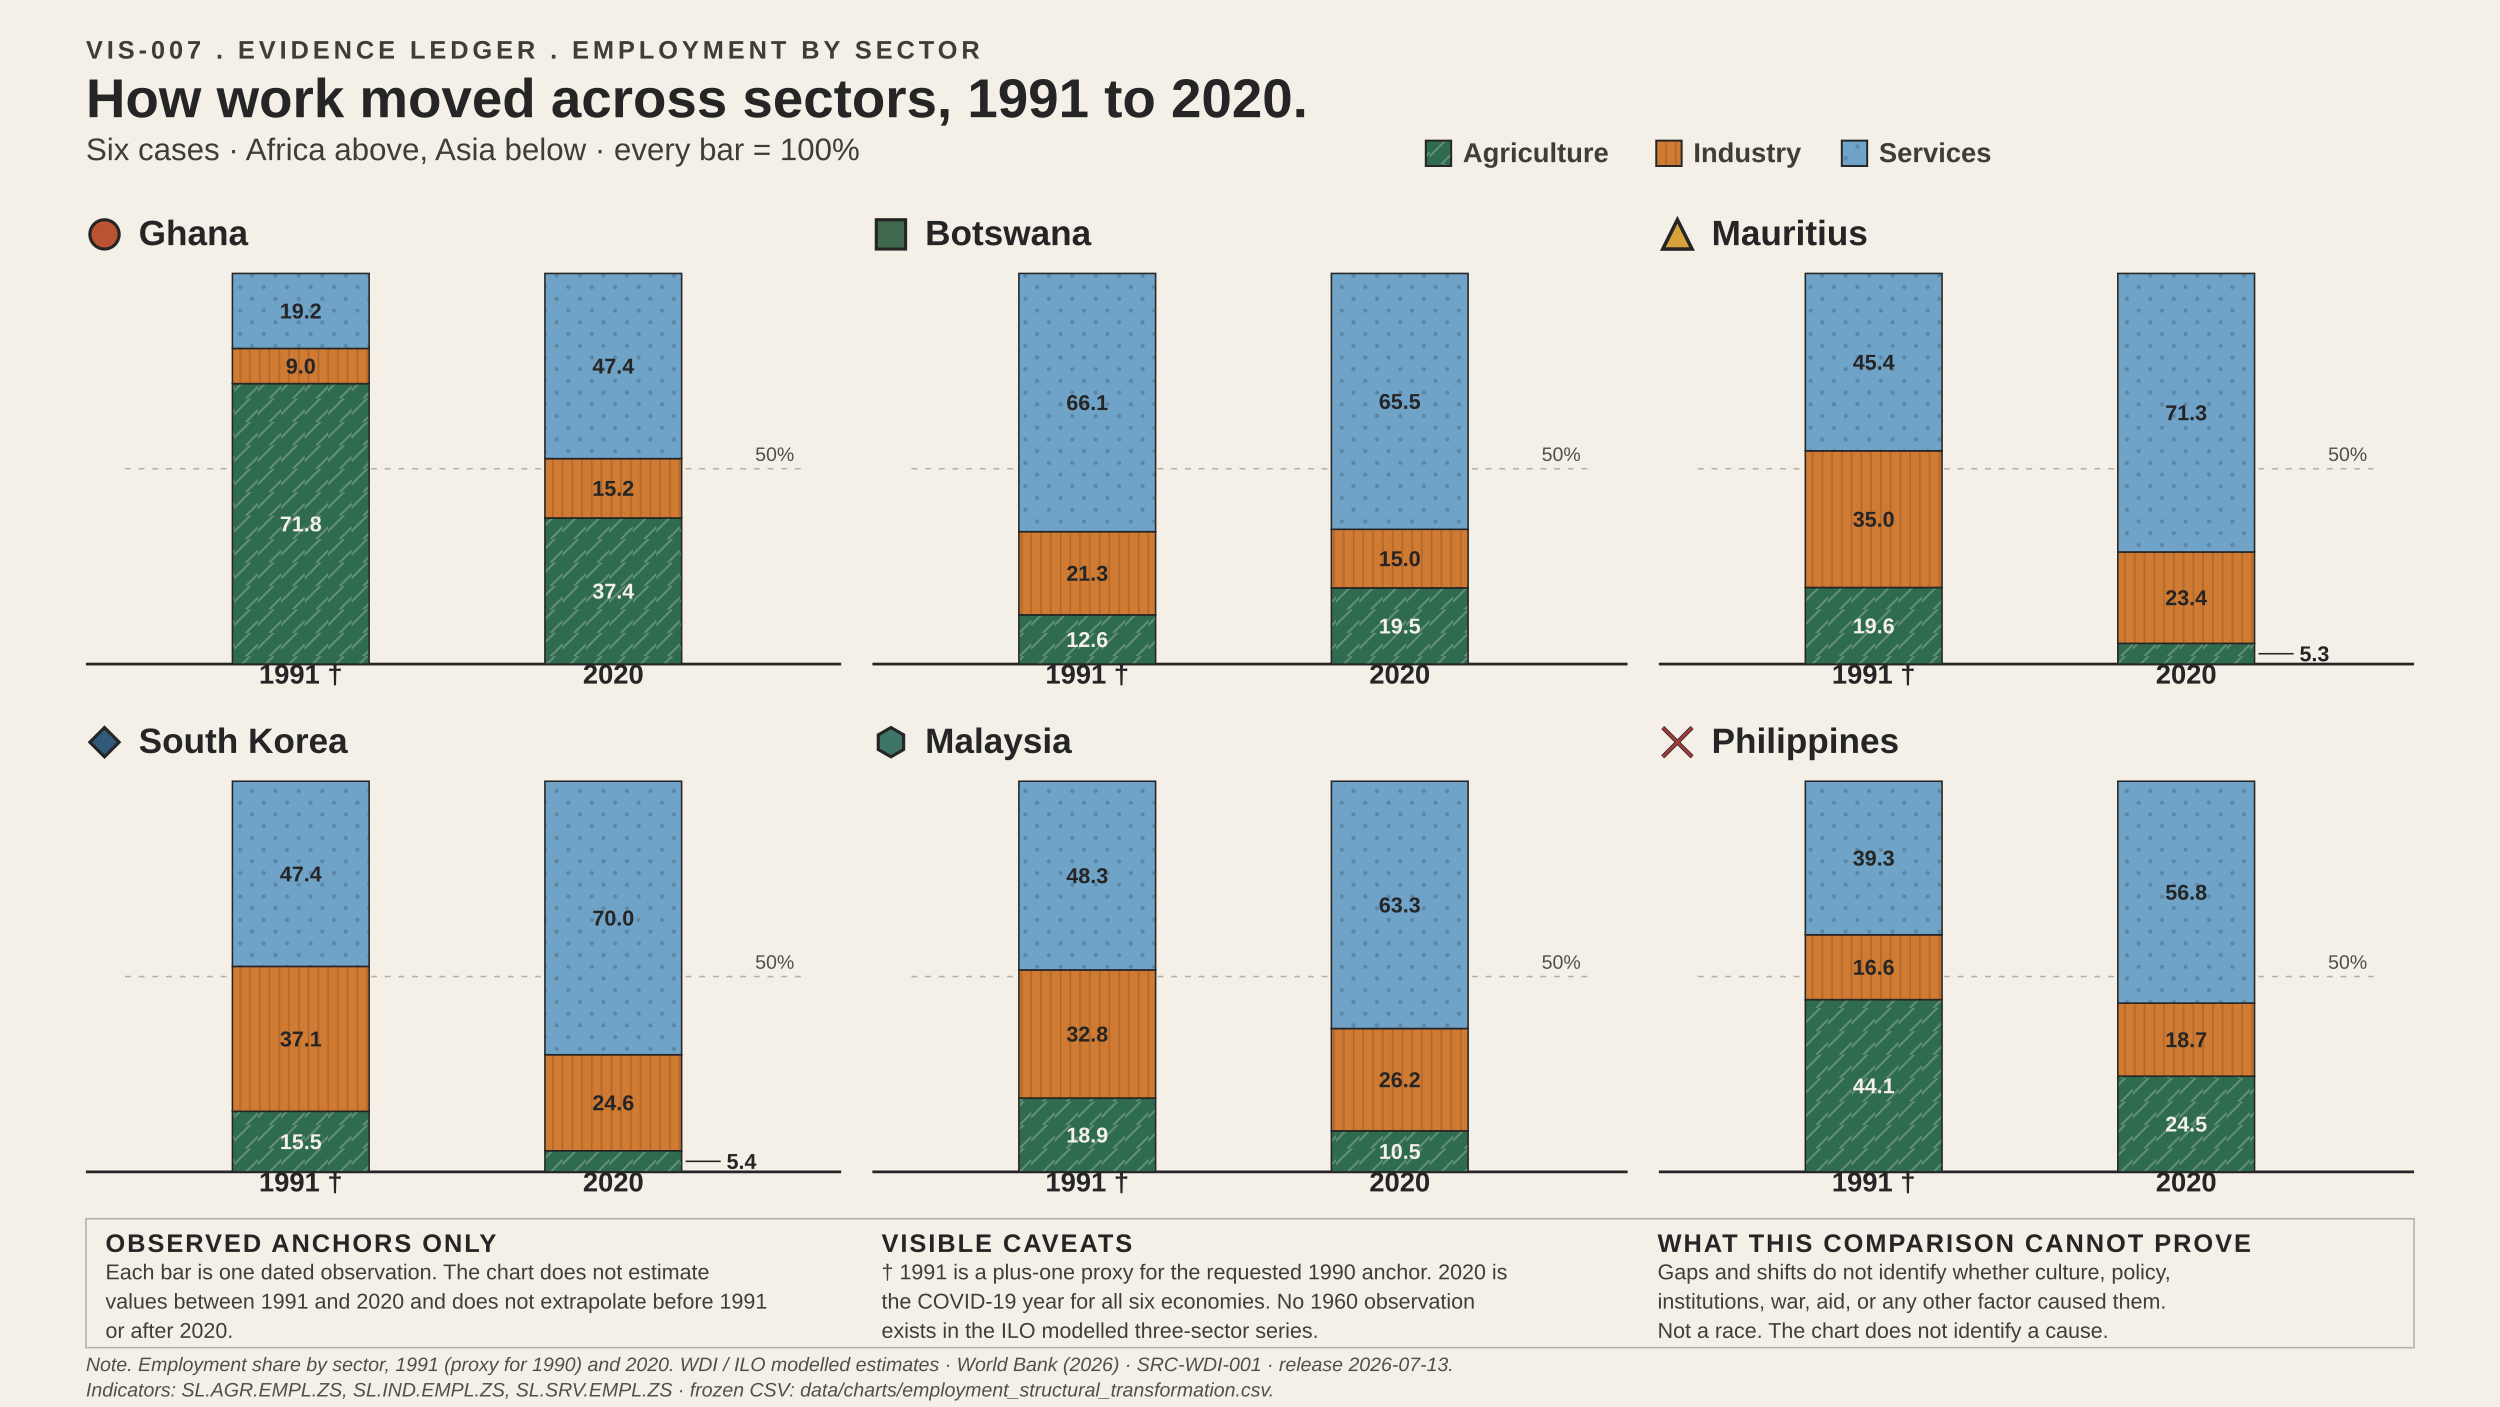
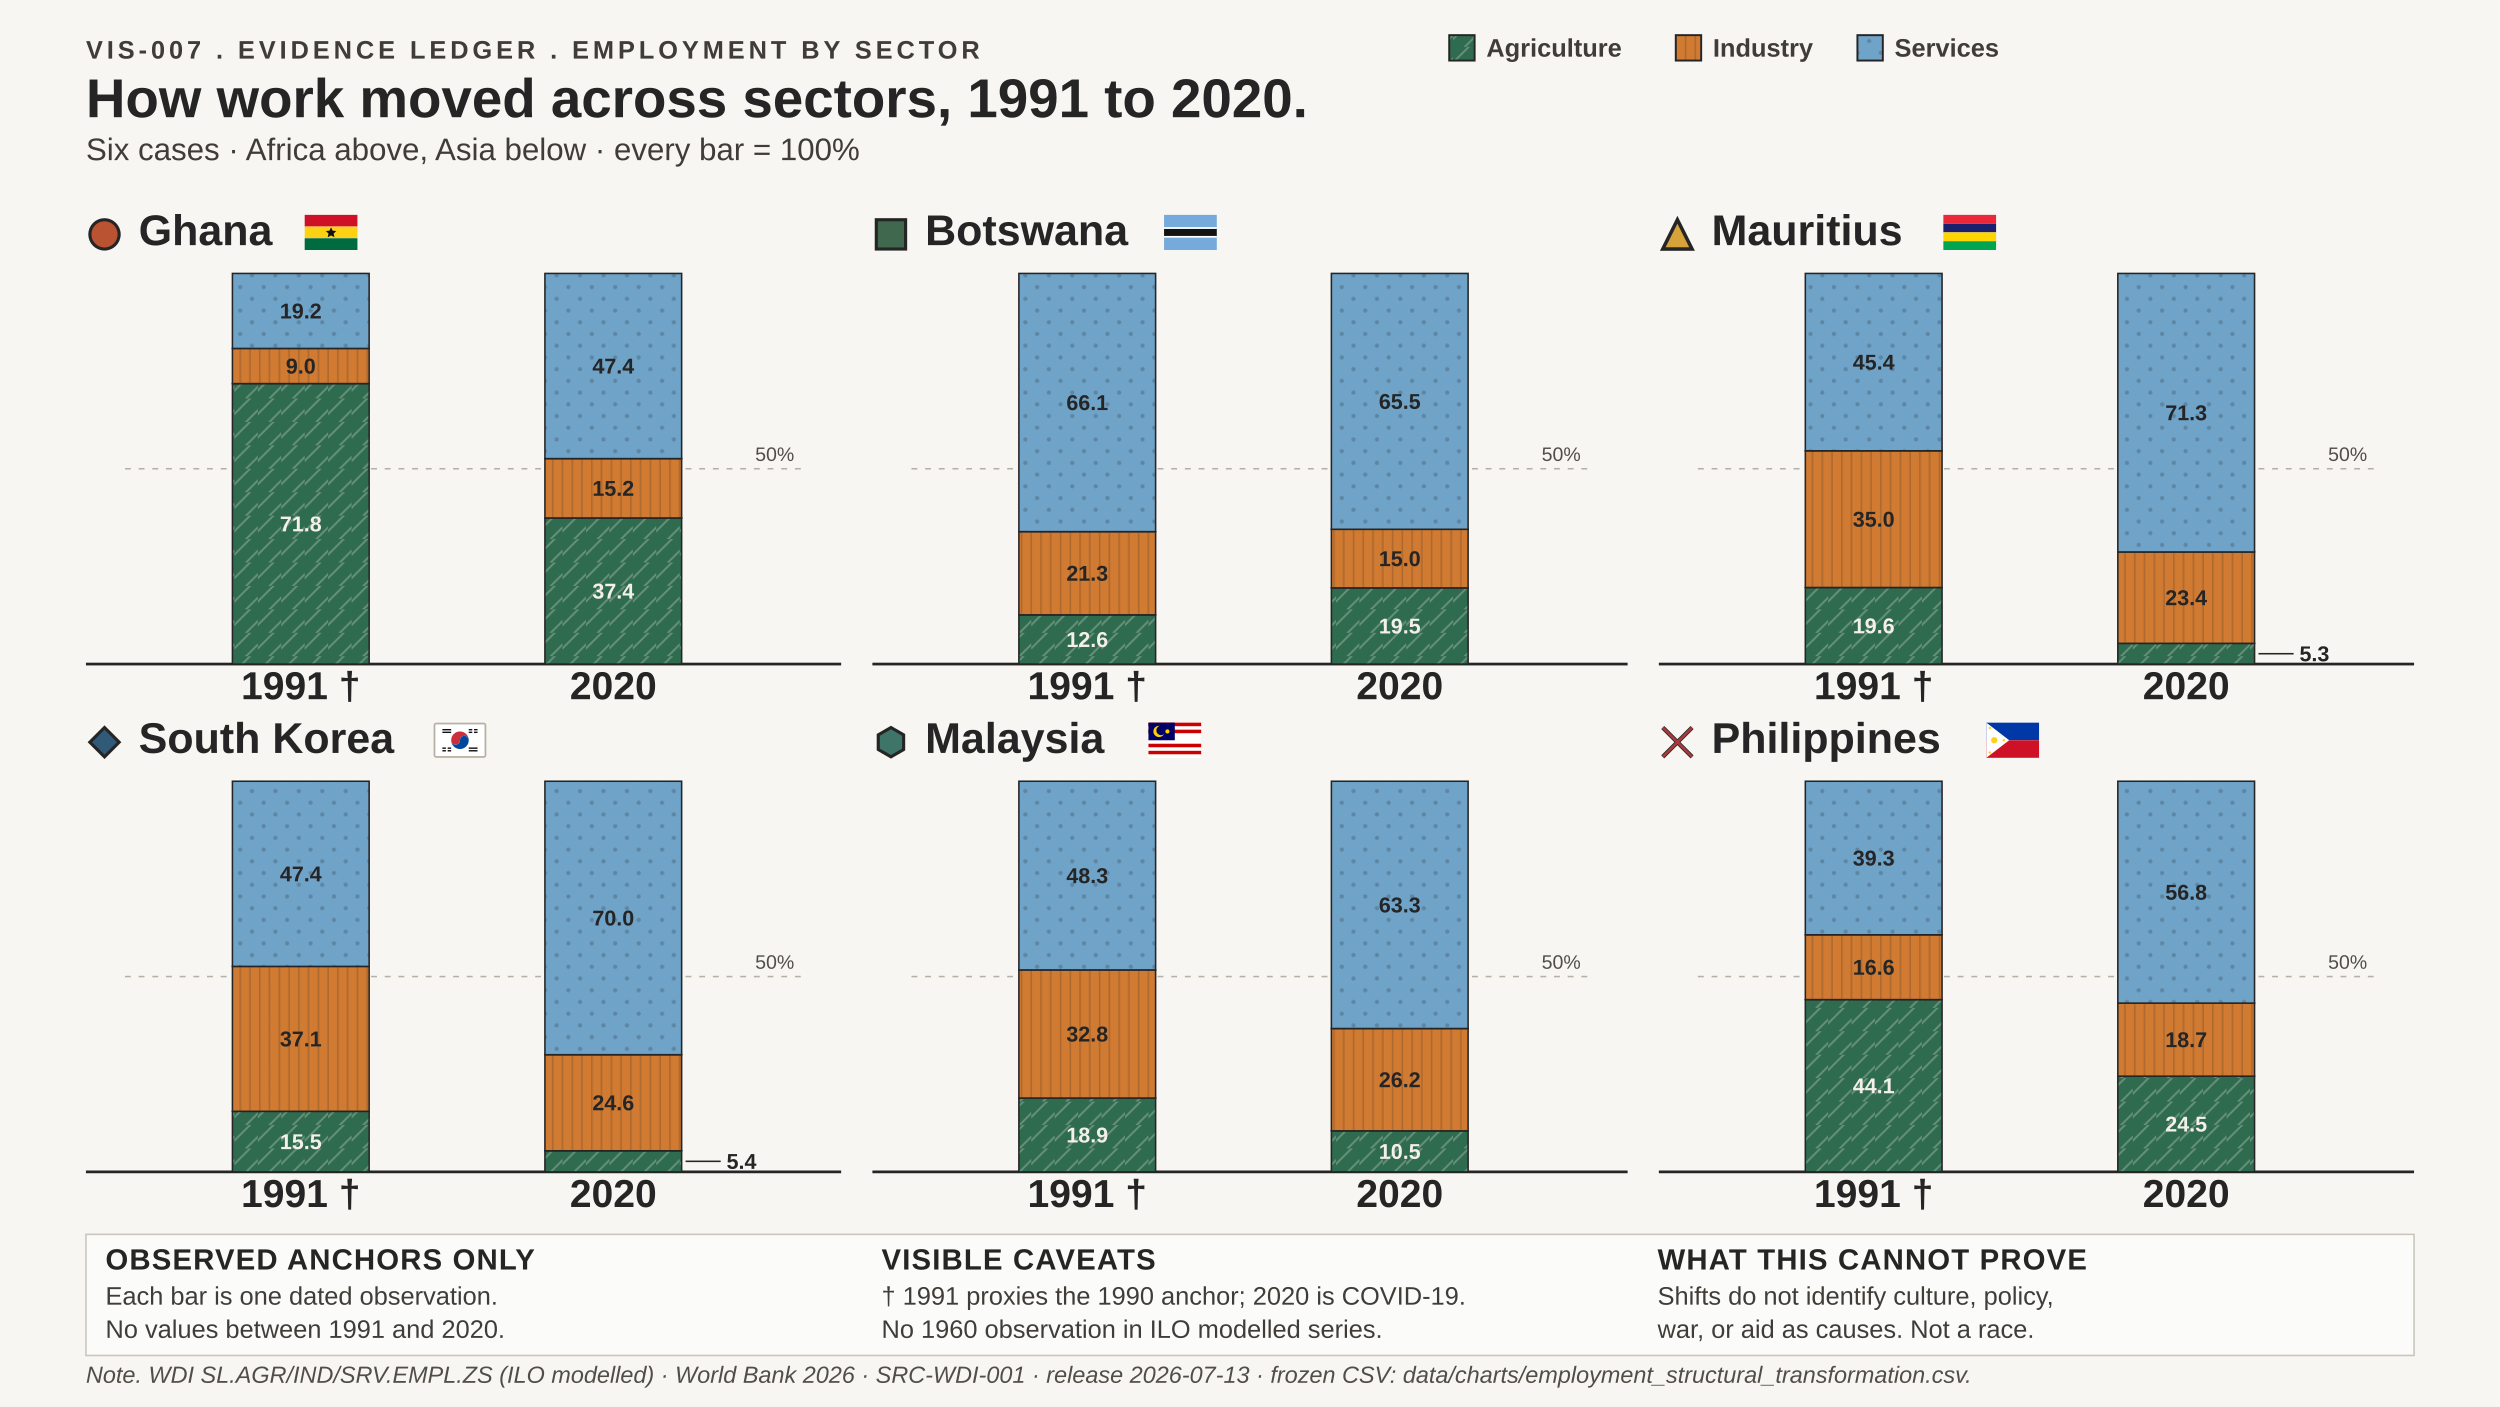
<svg xmlns="http://www.w3.org/2000/svg" viewBox="0 0 1280 720" width="1280" height="720" role="img" aria-labelledby="chart-title chart-desc" font-family="Montserrat, &quot;Helvetica Neue&quot;, Arial, sans-serif">
  <defs>
    <pattern id="agriculture-pattern" width="12" height="12" patternUnits="userSpaceOnUse">
      <rect width="12" height="12" fill="#2F6B4F" />
      <path d="M-2,10 L10,-2 M4,14 L14,4" stroke="#F4F0E7" stroke-width="1" opacity="0.28" />
    </pattern>
    <pattern id="industry-pattern" width="10" height="10" patternUnits="userSpaceOnUse">
      <rect width="10" height="10" fill="#D07A32" />
      <path d="M3,0 V10 M8,0 V10" stroke="#252525" stroke-width="0.8" opacity="0.20" />
    </pattern>
    <pattern id="services-pattern" width="12" height="12" patternUnits="userSpaceOnUse">
      <rect width="12" height="12" fill="#6FA3C8" />
      <circle cx="3" cy="3" r="1.1" fill="#252525" opacity="0.23" />
      <circle cx="9" cy="9" r="1.1" fill="#252525" opacity="0.23" />
    </pattern>
    <style>rect[fill="#4A3D28"] { fill: url(#agriculture-pattern); } rect[fill="#9B8F6E"] { fill: url(#industry-pattern); } rect[fill="#DBD2BA"] { fill: url(#services-pattern); }</style>
+     <symbol id="flag-ghana" viewBox="0 0 30 20">
+       <rect width="30" height="6.67" fill="#CE1126" />
+       <rect y="6.67" width="30" height="6.66" fill="#FCD116" />
+       <rect y="13.33" width="30" height="6.67" fill="#006B3F" />
+       <path d="M15 7.1l.9 1.9 2.1.2-1.55 1.45.45 2.1-1.9-1.05-1.9 1.05.45-2.1L12 9.2l2.1-.2z" fill="#111" />
+     </symbol>
+     <symbol id="flag-botswana" viewBox="0 0 30 20">
+       <rect width="30" height="20" fill="#75AADB" />
+       <rect y="7" width="30" height="6" fill="#FFF" />
+       <rect y="8" width="30" height="4" fill="#111" />
+     </symbol>
+     <symbol id="flag-mauritius" viewBox="0 0 30 20">
+       <rect width="30" height="5" fill="#EA2839" />
+       <rect y="5" width="30" height="5" fill="#1A206D" />
+       <rect y="10" width="30" height="5" fill="#FFD500" />
+       <rect y="15" width="30" height="5" fill="#00A551" />
+     </symbol>
+     <symbol id="flag-korea" viewBox="0 0 30 20">
+       <rect x=".5" y=".5" width="29" height="19" rx="1" fill="#FFF" stroke="#B7B0A4" />
+       <path d="M10 10a5 5 0 0 1 10 0 2.5 2.5 0 0 0-5 0 2.5 2.5 0 0 1-5 0" fill="#CD2E3A" />
+       <path d="M20 10a5 5 0 0 1-10 0 2.5 2.5 0 0 0 5 0 2.5 2.5 0 0 1 5 0" fill="#0047A0" />
+       <path d="M5 4h5M5 5.5h5M20 14.5h5M20 16h5M20 4h2M23 4h2M20 5.5h2M23 5.5h2M5 14.5h2M8 14.5h2M5 16h2M8 16h2" stroke="#111" stroke-width=".8" />
+     </symbol>
+     <symbol id="flag-malaysia" viewBox="0 0 30 20">
+       <rect width="30" height="20" fill="#FFF" />
+       <path d="M0 0h30v2H0zm0 4h30v2H0zm0 8h30v2H0zm0 4h30v2H0" fill="#CC0001" />
+       <rect width="15" height="10" fill="#010066" />
+       <circle cx="6" cy="5" r="3.2" fill="#FFD100" />
+       <circle cx="7.2" cy="4.4" r="2.7" fill="#010066" />
+       <circle cx="10.8" cy="5" r="1.2" fill="#FFD100" />
+     </symbol>
+     <symbol id="flag-philippines" viewBox="0 0 30 20">
+       <rect width="30" height="10" fill="#0038A8" />
+       <rect y="10" width="30" height="10" fill="#CE1126" />
+       <path d="M0 0l13 10L0 20z" fill="#FFF" />
+       <circle cx="4.5" cy="10" r="1.8" fill="#FCD116" />
+       <circle cx="2" cy="3" r=".7" fill="#FCD116" />
+       <circle cx="2" cy="17" r=".7" fill="#FCD116" />
+       <circle cx="10" cy="10" r=".7" fill="#FCD116" />
+     </symbol>
  </defs>
-   <rect x="0" y="0" width="1280" height="720" fill="#F4F0E7" />
+   <rect x="0" y="0" width="1280" height="720" fill="#F7F6F2" />
  <text x="44" y="30" fill="#403D38" font-size="13" letter-spacing="2" font-weight="600">VIS-007 . EVIDENCE LEDGER . EMPLOYMENT BY SECTOR</text>
  <text x="44" y="60" fill="#252525" font-size="28" font-weight="700">How work moved across sectors, 1991 to 2020.</text>
  <text x="44" y="82" fill="#403D38" font-size="16" font-weight="500">Six cases · Africa above, Asia below · every bar = 100%</text>
-   <rect x="730" y="72" width="13" height="13" fill="#4A3D28" stroke="#252525" stroke-width="1" />
-   <text x="749" y="83" fill="#403D38" font-size="14" font-weight="600">Agriculture</text>
-   <rect x="848" y="72" width="13" height="13" fill="#9B8F6E" stroke="#252525" stroke-width="1" />
-   <text x="867" y="83" fill="#403D38" font-size="14" font-weight="600">Industry</text>
-   <rect x="943" y="72" width="13" height="13" fill="#DBD2BA" stroke="#252525" stroke-width="1" />
-   <text x="962" y="83" fill="#403D38" font-size="14" font-weight="600">Services</text>
+   <rect x="742" y="18" width="13" height="13" fill="#4A3D28" stroke="#252525" stroke-width="1" />
+   <text x="761" y="29" fill="#403D38" font-size="13" font-weight="600">Agriculture</text>
+   <rect x="858" y="18" width="13" height="13" fill="#9B8F6E" stroke="#252525" stroke-width="1" />
+   <text x="877" y="29" fill="#403D38" font-size="13" font-weight="600">Industry</text>
+   <rect x="951" y="18" width="13" height="13" fill="#DBD2BA" stroke="#252525" stroke-width="1" />
+   <text x="970" y="29" fill="#403D38" font-size="13" font-weight="600">Services</text>
  <g aria-label="Ghana: 1991, agriculture 71.8 percent, industry 9.0 percent, services 19.2 percent. 2020, agriculture 37.4 percent, industry 15.2 percent, services 47.4 percent.">
    <circle cx="53.5" cy="120" r="7.5" fill="#B95332" stroke="#252525" stroke-width="1.6" />
-     <text x="71.0" y="125.5" fill="#252525" font-size="18" font-weight="700">Ghana</text>
+     <text x="71.0" y="125.5" fill="#252525" font-size="22" font-weight="700">Ghana</text>
+     <use href="#flag-ghana" x="156" y="110" width="27" height="18" aria-hidden="true" />
    <line x1="44.0" y1="340" x2="430.667" y2="340" stroke="#252525" stroke-width="1.4" />
    <line x1="64.0" y1="240.0" x2="410.667" y2="240.0" stroke="#B7B0A4" stroke-width="0.8" stroke-dasharray="3 4" />
    <text x="406.667" y="236.0" fill="#514E48" font-size="10" text-anchor="end">50%</text>
    <rect x="119.00" y="196.400" width="70" height="143.600" fill="#4A3D28" stroke="#252525" stroke-width="0.8" />
    <text x="154.00" y="272.05" fill="#F4F0E7" font-size="11" font-weight="700" text-anchor="middle" font-variant-numeric="tabular-nums">71.8</text>
    <rect x="119.00" y="178.400" width="70" height="18.000" fill="#9B8F6E" stroke="#252525" stroke-width="0.8" />
    <text x="154.00" y="191.25" fill="#252525" font-size="11" font-weight="700" text-anchor="middle" font-variant-numeric="tabular-nums">9.0</text>
    <rect x="119.00" y="140.000" width="70" height="38.400" fill="#DBD2BA" stroke="#252525" stroke-width="0.8" />
    <text x="154.00" y="163.05" fill="#252525" font-size="11" font-weight="700" text-anchor="middle" font-variant-numeric="tabular-nums">19.2</text>
-     <text x="154.00" y="350.00" fill="#252525" font-size="14" font-weight="700" text-anchor="middle" font-variant-numeric="tabular-nums">1991 †</text>
+     <text x="154.00" y="358.00" fill="#252525" font-size="20" font-weight="700" text-anchor="middle" font-variant-numeric="tabular-nums">1991 †</text>
    <rect x="279.00" y="265.200" width="70" height="74.800" fill="#4A3D28" stroke="#252525" stroke-width="0.8" />
    <text x="314.00" y="306.45" fill="#F4F0E7" font-size="11" font-weight="700" text-anchor="middle" font-variant-numeric="tabular-nums">37.4</text>
    <rect x="279.00" y="234.800" width="70" height="30.400" fill="#9B8F6E" stroke="#252525" stroke-width="0.8" />
    <text x="314.00" y="253.85" fill="#252525" font-size="11" font-weight="700" text-anchor="middle" font-variant-numeric="tabular-nums">15.2</text>
    <rect x="279.00" y="140.000" width="70" height="94.800" fill="#DBD2BA" stroke="#252525" stroke-width="0.8" />
    <text x="314.00" y="191.25" fill="#252525" font-size="11" font-weight="700" text-anchor="middle" font-variant-numeric="tabular-nums">47.4</text>
-     <text x="314.00" y="350.00" fill="#252525" font-size="14" font-weight="700" text-anchor="middle" font-variant-numeric="tabular-nums">2020</text>
+     <text x="314.00" y="358.00" fill="#252525" font-size="20" font-weight="700" text-anchor="middle" font-variant-numeric="tabular-nums">2020</text>
  </g>
  <g aria-label="Botswana: 1991, agriculture 12.6 percent, industry 21.3 percent, services 66.1 percent. 2020, agriculture 19.5 percent, industry 15.0 percent, services 65.5 percent.">
    <rect x="448.667" y="112.5" width="15" height="15" fill="#3F684E" stroke="#252525" stroke-width="1.6" />
-     <text x="473.667" y="125.5" fill="#252525" font-size="18" font-weight="700">Botswana</text>
+     <text x="473.667" y="125.5" fill="#252525" font-size="22" font-weight="700">Botswana</text>
+     <use href="#flag-botswana" x="596" y="110" width="27" height="18" aria-hidden="true" />
    <line x1="446.667" y1="340" x2="833.333" y2="340" stroke="#252525" stroke-width="1.4" />
    <line x1="466.667" y1="240.0" x2="813.333" y2="240.0" stroke="#B7B0A4" stroke-width="0.8" stroke-dasharray="3 4" />
    <text x="809.333" y="236.0" fill="#514E48" font-size="10" text-anchor="end">50%</text>
    <rect x="521.67" y="314.800" width="70" height="25.200" fill="#4A3D28" stroke="#252525" stroke-width="0.8" />
    <text x="556.67" y="331.25" fill="#F4F0E7" font-size="11" font-weight="700" text-anchor="middle" font-variant-numeric="tabular-nums">12.6</text>
    <rect x="521.67" y="272.200" width="70" height="42.600" fill="#9B8F6E" stroke="#252525" stroke-width="0.8" />
    <text x="556.67" y="297.35" fill="#252525" font-size="11" font-weight="700" text-anchor="middle" font-variant-numeric="tabular-nums">21.3</text>
    <rect x="521.67" y="140.000" width="70" height="132.200" fill="#DBD2BA" stroke="#252525" stroke-width="0.8" />
    <text x="556.67" y="209.95" fill="#252525" font-size="11" font-weight="700" text-anchor="middle" font-variant-numeric="tabular-nums">66.1</text>
-     <text x="556.67" y="350.00" fill="#252525" font-size="14" font-weight="700" text-anchor="middle" font-variant-numeric="tabular-nums">1991 †</text>
+     <text x="556.67" y="358.00" fill="#252525" font-size="20" font-weight="700" text-anchor="middle" font-variant-numeric="tabular-nums">1991 †</text>
    <rect x="681.67" y="301.000" width="70" height="39.000" fill="#4A3D28" stroke="#252525" stroke-width="0.8" />
    <text x="716.67" y="324.35" fill="#F4F0E7" font-size="11" font-weight="700" text-anchor="middle" font-variant-numeric="tabular-nums">19.5</text>
    <rect x="681.67" y="271.000" width="70" height="30.000" fill="#9B8F6E" stroke="#252525" stroke-width="0.8" />
    <text x="716.67" y="289.85" fill="#252525" font-size="11" font-weight="700" text-anchor="middle" font-variant-numeric="tabular-nums">15.0</text>
    <rect x="681.67" y="140.000" width="70" height="131.000" fill="#DBD2BA" stroke="#252525" stroke-width="0.8" />
    <text x="716.67" y="209.35" fill="#252525" font-size="11" font-weight="700" text-anchor="middle" font-variant-numeric="tabular-nums">65.5</text>
-     <text x="716.67" y="350.00" fill="#252525" font-size="14" font-weight="700" text-anchor="middle" font-variant-numeric="tabular-nums">2020</text>
+     <text x="716.67" y="358.00" fill="#252525" font-size="20" font-weight="700" text-anchor="middle" font-variant-numeric="tabular-nums">2020</text>
  </g>
  <g aria-label="Mauritius: 1991, agriculture 19.6 percent, industry 35.0 percent, services 45.4 percent. 2020, agriculture 5.3 percent, industry 23.4 percent, services 71.3 percent.">
    <polygon points="858.833,112.5 866.333,127.5 851.333,127.5" fill="#D6A23A" stroke="#252525" stroke-width="1.8" />
-     <text x="876.333" y="125.5" fill="#252525" font-size="18" font-weight="700">Mauritius</text>
+     <text x="876.333" y="125.5" fill="#252525" font-size="22" font-weight="700">Mauritius</text>
+     <use href="#flag-mauritius" x="995" y="110" width="27" height="18" aria-hidden="true" />
    <line x1="849.333" y1="340" x2="1236.0" y2="340" stroke="#252525" stroke-width="1.4" />
    <line x1="869.333" y1="240.0" x2="1216.0" y2="240.0" stroke="#B7B0A4" stroke-width="0.8" stroke-dasharray="3 4" />
    <text x="1212.0" y="236.0" fill="#514E48" font-size="10" text-anchor="end">50%</text>
    <rect x="924.33" y="300.800" width="70" height="39.200" fill="#4A3D28" stroke="#252525" stroke-width="0.8" />
    <text x="959.33" y="324.25" fill="#F4F0E7" font-size="11" font-weight="700" text-anchor="middle" font-variant-numeric="tabular-nums">19.6</text>
    <rect x="924.33" y="230.800" width="70" height="70.000" fill="#9B8F6E" stroke="#252525" stroke-width="0.8" />
    <text x="959.33" y="269.65" fill="#252525" font-size="11" font-weight="700" text-anchor="middle" font-variant-numeric="tabular-nums">35.0</text>
    <rect x="924.33" y="140.000" width="70" height="90.800" fill="#DBD2BA" stroke="#252525" stroke-width="0.8" />
    <text x="959.33" y="189.25" fill="#252525" font-size="11" font-weight="700" text-anchor="middle" font-variant-numeric="tabular-nums">45.4</text>
-     <text x="959.33" y="350.00" fill="#252525" font-size="14" font-weight="700" text-anchor="middle" font-variant-numeric="tabular-nums">1991 †</text>
+     <text x="959.33" y="358.00" fill="#252525" font-size="20" font-weight="700" text-anchor="middle" font-variant-numeric="tabular-nums">1991 †</text>
    <rect x="1084.33" y="329.400" width="70" height="10.600" fill="#4A3D28" stroke="#252525" stroke-width="0.8" />
    <line x1="1156.333" y1="334.70" x2="1174.333" y2="334.70" stroke="#252525" stroke-width="0.8" />
    <text x="1177.333" y="338.55" fill="#252525" font-size="11" font-weight="700" font-variant-numeric="tabular-nums" text-anchor="start">5.3</text>
    <rect x="1084.33" y="282.600" width="70" height="46.800" fill="#9B8F6E" stroke="#252525" stroke-width="0.8" />
    <text x="1119.33" y="309.85" fill="#252525" font-size="11" font-weight="700" text-anchor="middle" font-variant-numeric="tabular-nums">23.4</text>
    <rect x="1084.33" y="140.000" width="70" height="142.600" fill="#DBD2BA" stroke="#252525" stroke-width="0.8" />
    <text x="1119.33" y="215.15" fill="#252525" font-size="11" font-weight="700" text-anchor="middle" font-variant-numeric="tabular-nums">71.3</text>
-     <text x="1119.33" y="350.00" fill="#252525" font-size="14" font-weight="700" text-anchor="middle" font-variant-numeric="tabular-nums">2020</text>
+     <text x="1119.33" y="358.00" fill="#252525" font-size="20" font-weight="700" text-anchor="middle" font-variant-numeric="tabular-nums">2020</text>
  </g>
  <g aria-label="South Korea: 1991, agriculture 15.5 percent, industry 37.1 percent, services 47.4 percent. 2020, agriculture 5.4 percent, industry 24.6 percent, services 70.0 percent.">
    <polygon points="53.5,372.5 61.0,380 53.5,387.5 46.0,380" fill="#315A78" stroke="#252525" stroke-width="1.6" />
-     <text x="71.0" y="385.5" fill="#252525" font-size="18" font-weight="700">South Korea</text>
+     <text x="71.0" y="385.5" fill="#252525" font-size="22" font-weight="700">South Korea</text>
+     <use href="#flag-korea" x="222" y="370" width="27" height="18" aria-hidden="true" />
    <line x1="44.0" y1="600" x2="430.667" y2="600" stroke="#252525" stroke-width="1.4" />
    <line x1="64.0" y1="500.0" x2="410.667" y2="500.0" stroke="#B7B0A4" stroke-width="0.8" stroke-dasharray="3 4" />
    <text x="406.667" y="496.0" fill="#514E48" font-size="10" text-anchor="end">50%</text>
    <rect x="119.00" y="569.000" width="70" height="31.000" fill="#4A3D28" stroke="#252525" stroke-width="0.8" />
    <text x="154.00" y="588.35" fill="#F4F0E7" font-size="11" font-weight="700" text-anchor="middle" font-variant-numeric="tabular-nums">15.5</text>
    <rect x="119.00" y="494.800" width="70" height="74.200" fill="#9B8F6E" stroke="#252525" stroke-width="0.8" />
    <text x="154.00" y="535.75" fill="#252525" font-size="11" font-weight="700" text-anchor="middle" font-variant-numeric="tabular-nums">37.1</text>
    <rect x="119.00" y="400.000" width="70" height="94.800" fill="#DBD2BA" stroke="#252525" stroke-width="0.8" />
    <text x="154.00" y="451.25" fill="#252525" font-size="11" font-weight="700" text-anchor="middle" font-variant-numeric="tabular-nums">47.4</text>
-     <text x="154.00" y="610.00" fill="#252525" font-size="14" font-weight="700" text-anchor="middle" font-variant-numeric="tabular-nums">1991 †</text>
+     <text x="154.00" y="618.00" fill="#252525" font-size="20" font-weight="700" text-anchor="middle" font-variant-numeric="tabular-nums">1991 †</text>
    <rect x="279.00" y="589.200" width="70" height="10.800" fill="#4A3D28" stroke="#252525" stroke-width="0.8" />
    <line x1="351.0" y1="594.60" x2="369.0" y2="594.60" stroke="#252525" stroke-width="0.8" />
    <text x="372.0" y="598.45" fill="#252525" font-size="11" font-weight="700" font-variant-numeric="tabular-nums" text-anchor="start">5.4</text>
    <rect x="279.00" y="540.000" width="70" height="49.200" fill="#9B8F6E" stroke="#252525" stroke-width="0.8" />
    <text x="314.00" y="568.45" fill="#252525" font-size="11" font-weight="700" text-anchor="middle" font-variant-numeric="tabular-nums">24.6</text>
    <rect x="279.00" y="400.000" width="70" height="140.000" fill="#DBD2BA" stroke="#252525" stroke-width="0.8" />
    <text x="314.00" y="473.85" fill="#252525" font-size="11" font-weight="700" text-anchor="middle" font-variant-numeric="tabular-nums">70.0</text>
-     <text x="314.00" y="610.00" fill="#252525" font-size="14" font-weight="700" text-anchor="middle" font-variant-numeric="tabular-nums">2020</text>
+     <text x="314.00" y="618.00" fill="#252525" font-size="20" font-weight="700" text-anchor="middle" font-variant-numeric="tabular-nums">2020</text>
  </g>
  <g aria-label="Malaysia: 1991, agriculture 18.9 percent, industry 32.8 percent, services 48.3 percent. 2020, agriculture 10.5 percent, industry 26.2 percent, services 63.3 percent.">
    <polygon points="462.66,383.75 456.17,387.50 449.67,383.75 449.67,376.25 456.17,372.50 462.66,376.25" fill="#3E7568" stroke="#252525" stroke-width="1.6" />
-     <text x="473.667" y="385.5" fill="#252525" font-size="18" font-weight="700">Malaysia</text>
+     <text x="473.667" y="385.5" fill="#252525" font-size="22" font-weight="700">Malaysia</text>
+     <use href="#flag-malaysia" x="588" y="370" width="27" height="18" aria-hidden="true" />
    <line x1="446.667" y1="600" x2="833.333" y2="600" stroke="#252525" stroke-width="1.4" />
    <line x1="466.667" y1="500.0" x2="813.333" y2="500.0" stroke="#B7B0A4" stroke-width="0.8" stroke-dasharray="3 4" />
    <text x="809.333" y="496.0" fill="#514E48" font-size="10" text-anchor="end">50%</text>
    <rect x="521.67" y="562.200" width="70" height="37.800" fill="#4A3D28" stroke="#252525" stroke-width="0.8" />
    <text x="556.67" y="584.95" fill="#F4F0E7" font-size="11" font-weight="700" text-anchor="middle" font-variant-numeric="tabular-nums">18.9</text>
    <rect x="521.67" y="496.600" width="70" height="65.600" fill="#9B8F6E" stroke="#252525" stroke-width="0.8" />
    <text x="556.67" y="533.25" fill="#252525" font-size="11" font-weight="700" text-anchor="middle" font-variant-numeric="tabular-nums">32.8</text>
    <rect x="521.67" y="400.000" width="70" height="96.600" fill="#DBD2BA" stroke="#252525" stroke-width="0.8" />
    <text x="556.67" y="452.15" fill="#252525" font-size="11" font-weight="700" text-anchor="middle" font-variant-numeric="tabular-nums">48.3</text>
-     <text x="556.67" y="610.00" fill="#252525" font-size="14" font-weight="700" text-anchor="middle" font-variant-numeric="tabular-nums">1991 †</text>
+     <text x="556.67" y="618.00" fill="#252525" font-size="20" font-weight="700" text-anchor="middle" font-variant-numeric="tabular-nums">1991 †</text>
    <rect x="681.67" y="579.000" width="70" height="21.000" fill="#4A3D28" stroke="#252525" stroke-width="0.8" />
    <text x="716.67" y="593.35" fill="#F4F0E7" font-size="11" font-weight="700" text-anchor="middle" font-variant-numeric="tabular-nums">10.5</text>
    <rect x="681.67" y="526.600" width="70" height="52.400" fill="#9B8F6E" stroke="#252525" stroke-width="0.8" />
    <text x="716.67" y="556.65" fill="#252525" font-size="11" font-weight="700" text-anchor="middle" font-variant-numeric="tabular-nums">26.2</text>
    <rect x="681.67" y="400.000" width="70" height="126.600" fill="#DBD2BA" stroke="#252525" stroke-width="0.8" />
    <text x="716.67" y="467.15" fill="#252525" font-size="11" font-weight="700" text-anchor="middle" font-variant-numeric="tabular-nums">63.3</text>
-     <text x="716.67" y="610.00" fill="#252525" font-size="14" font-weight="700" text-anchor="middle" font-variant-numeric="tabular-nums">2020</text>
+     <text x="716.67" y="618.00" fill="#252525" font-size="20" font-weight="700" text-anchor="middle" font-variant-numeric="tabular-nums">2020</text>
  </g>
  <g aria-label="Philippines: 1991, agriculture 44.1 percent, industry 16.6 percent, services 39.3 percent. 2020, agriculture 24.5 percent, industry 18.7 percent, services 56.8 percent.">
    <g stroke="#252525" stroke-width="2.2" fill="none">
      <line x1="851.333" y1="372.5" x2="866.333" y2="387.5" />
      <line x1="851.333" y1="387.5" x2="866.333" y2="372.5" />
    </g>
    <g stroke="#A63A3A" stroke-width="1.4" fill="none">
      <line x1="851.333" y1="372.5" x2="866.333" y2="387.5" />
      <line x1="851.333" y1="387.5" x2="866.333" y2="372.5" />
    </g>
-     <text x="876.333" y="385.5" fill="#252525" font-size="18" font-weight="700">Philippines</text>
+     <text x="876.333" y="385.5" fill="#252525" font-size="22" font-weight="700">Philippines</text>
+     <use href="#flag-philippines" x="1017" y="370" width="27" height="18" aria-hidden="true" />
    <line x1="849.333" y1="600" x2="1236.0" y2="600" stroke="#252525" stroke-width="1.4" />
    <line x1="869.333" y1="500.0" x2="1216.0" y2="500.0" stroke="#B7B0A4" stroke-width="0.8" stroke-dasharray="3 4" />
    <text x="1212.0" y="496.0" fill="#514E48" font-size="10" text-anchor="end">50%</text>
    <rect x="924.33" y="511.800" width="70" height="88.200" fill="#4A3D28" stroke="#252525" stroke-width="0.8" />
    <text x="959.33" y="559.75" fill="#F4F0E7" font-size="11" font-weight="700" text-anchor="middle" font-variant-numeric="tabular-nums">44.1</text>
    <rect x="924.33" y="478.600" width="70" height="33.200" fill="#9B8F6E" stroke="#252525" stroke-width="0.8" />
    <text x="959.33" y="499.05" fill="#252525" font-size="11" font-weight="700" text-anchor="middle" font-variant-numeric="tabular-nums">16.6</text>
    <rect x="924.33" y="400.000" width="70" height="78.600" fill="#DBD2BA" stroke="#252525" stroke-width="0.8" />
    <text x="959.33" y="443.15" fill="#252525" font-size="11" font-weight="700" text-anchor="middle" font-variant-numeric="tabular-nums">39.3</text>
-     <text x="959.33" y="610.00" fill="#252525" font-size="14" font-weight="700" text-anchor="middle" font-variant-numeric="tabular-nums">1991 †</text>
+     <text x="959.33" y="618.00" fill="#252525" font-size="20" font-weight="700" text-anchor="middle" font-variant-numeric="tabular-nums">1991 †</text>
    <rect x="1084.33" y="551.000" width="70" height="49.000" fill="#4A3D28" stroke="#252525" stroke-width="0.8" />
    <text x="1119.33" y="579.35" fill="#F4F0E7" font-size="11" font-weight="700" text-anchor="middle" font-variant-numeric="tabular-nums">24.5</text>
    <rect x="1084.33" y="513.600" width="70" height="37.400" fill="#9B8F6E" stroke="#252525" stroke-width="0.8" />
    <text x="1119.33" y="536.15" fill="#252525" font-size="11" font-weight="700" text-anchor="middle" font-variant-numeric="tabular-nums">18.7</text>
    <rect x="1084.33" y="400.000" width="70" height="113.600" fill="#DBD2BA" stroke="#252525" stroke-width="0.8" />
    <text x="1119.33" y="460.65" fill="#252525" font-size="11" font-weight="700" text-anchor="middle" font-variant-numeric="tabular-nums">56.8</text>
-     <text x="1119.33" y="610.00" fill="#252525" font-size="14" font-weight="700" text-anchor="middle" font-variant-numeric="tabular-nums">2020</text>
-   </g>
-   <rect x="44" y="624" width="1192" height="66" fill="#F4F0E7" stroke="#B7B0A4" stroke-width="0.8" />
-   <text x="54.00" y="641.00" fill="#252525" font-size="13" font-weight="700" letter-spacing="1">OBSERVED ANCHORS ONLY</text>
-   <text x="54.00" y="655.00" fill="#403D38" font-size="11">Each bar is one dated observation. The chart does not estimate</text>
-   <text x="54.00" y="670.00" fill="#403D38" font-size="11">values between 1991 and 2020 and does not extrapolate before 1991</text>
-   <text x="54.00" y="685.00" fill="#403D38" font-size="11">or after 2020.</text>
-   <text x="451.33" y="641.00" fill="#252525" font-size="13" font-weight="700" letter-spacing="1">VISIBLE CAVEATS</text>
-   <text x="451.33" y="655.00" fill="#403D38" font-size="11">† 1991 is a plus-one proxy for the requested 1990 anchor. 2020 is</text>
-   <text x="451.33" y="670.00" fill="#403D38" font-size="11">the COVID-19 year for all six economies. No 1960 observation</text>
-   <text x="451.33" y="685.00" fill="#403D38" font-size="11">exists in the ILO modelled three-sector series.</text>
-   <text x="848.67" y="641.00" fill="#252525" font-size="13" font-weight="700" letter-spacing="1">WHAT THIS COMPARISON CANNOT PROVE</text>
-   <text x="848.67" y="655.00" fill="#403D38" font-size="11">Gaps and shifts do not identify whether culture, policy,</text>
-   <text x="848.67" y="670.00" fill="#403D38" font-size="11">institutions, war, aid, or any other factor caused them.</text>
-   <text x="848.67" y="685.00" fill="#403D38" font-size="11">Not a race. The chart does not identify a cause.</text>
-   <text x="44" y="702.00" fill="#514E48" font-size="10" font-style="italic">Note. Employment share by sector, 1991 (proxy for 1990) and 2020. WDI / ILO modelled estimates · World Bank (2026) · SRC-WDI-001 · release 2026-07-13.</text>
-   <text x="44" y="715.00" fill="#514E48" font-size="10" font-style="italic">Indicators: SL.AGR.EMPL.ZS, SL.IND.EMPL.ZS, SL.SRV.EMPL.ZS · frozen CSV: data/charts/employment_structural_transformation.csv.</text>
+     <text x="1119.33" y="618.00" fill="#252525" font-size="20" font-weight="700" text-anchor="middle" font-variant-numeric="tabular-nums">2020</text>
+   </g>
+   <rect x="44" y="632" width="1192" height="62" fill="#FFFFFF" fill-opacity="0.55" stroke="#C9C5BC" stroke-width="0.8" />
+   <text x="54.00" y="650.00" fill="#252525" font-size="15" font-weight="700" letter-spacing="0.6">OBSERVED ANCHORS ONLY</text>
+   <text x="54.00" y="668.00" fill="#403D38" font-size="13" font-weight="500">Each bar is one dated observation.</text>
+   <text x="54.00" y="685.00" fill="#403D38" font-size="13" font-weight="500">No values between 1991 and 2020.</text>
+   <text x="451.33" y="650.00" fill="#252525" font-size="15" font-weight="700" letter-spacing="0.6">VISIBLE CAVEATS</text>
+   <text x="451.33" y="668.00" fill="#403D38" font-size="13" font-weight="500">† 1991 proxies the 1990 anchor; 2020 is COVID-19.</text>
+   <text x="451.33" y="685.00" fill="#403D38" font-size="13" font-weight="500">No 1960 observation in ILO modelled series.</text>
+   <text x="848.67" y="650.00" fill="#252525" font-size="15" font-weight="700" letter-spacing="0.6">WHAT THIS CANNOT PROVE</text>
+   <text x="848.67" y="668.00" fill="#403D38" font-size="13" font-weight="500">Shifts do not identify culture, policy,</text>
+   <text x="848.67" y="685.00" fill="#403D38" font-size="13" font-weight="500">war, or aid as causes. Not a race.</text>
+   <text x="44" y="708.00" fill="#514E48" font-size="12" font-style="italic">Note. WDI SL.AGR/IND/SRV.EMPL.ZS (ILO modelled) · World Bank 2026 · SRC-WDI-001 · release 2026-07-13 · frozen CSV: data/charts/employment_structural_transformation.csv.</text>
</svg>
